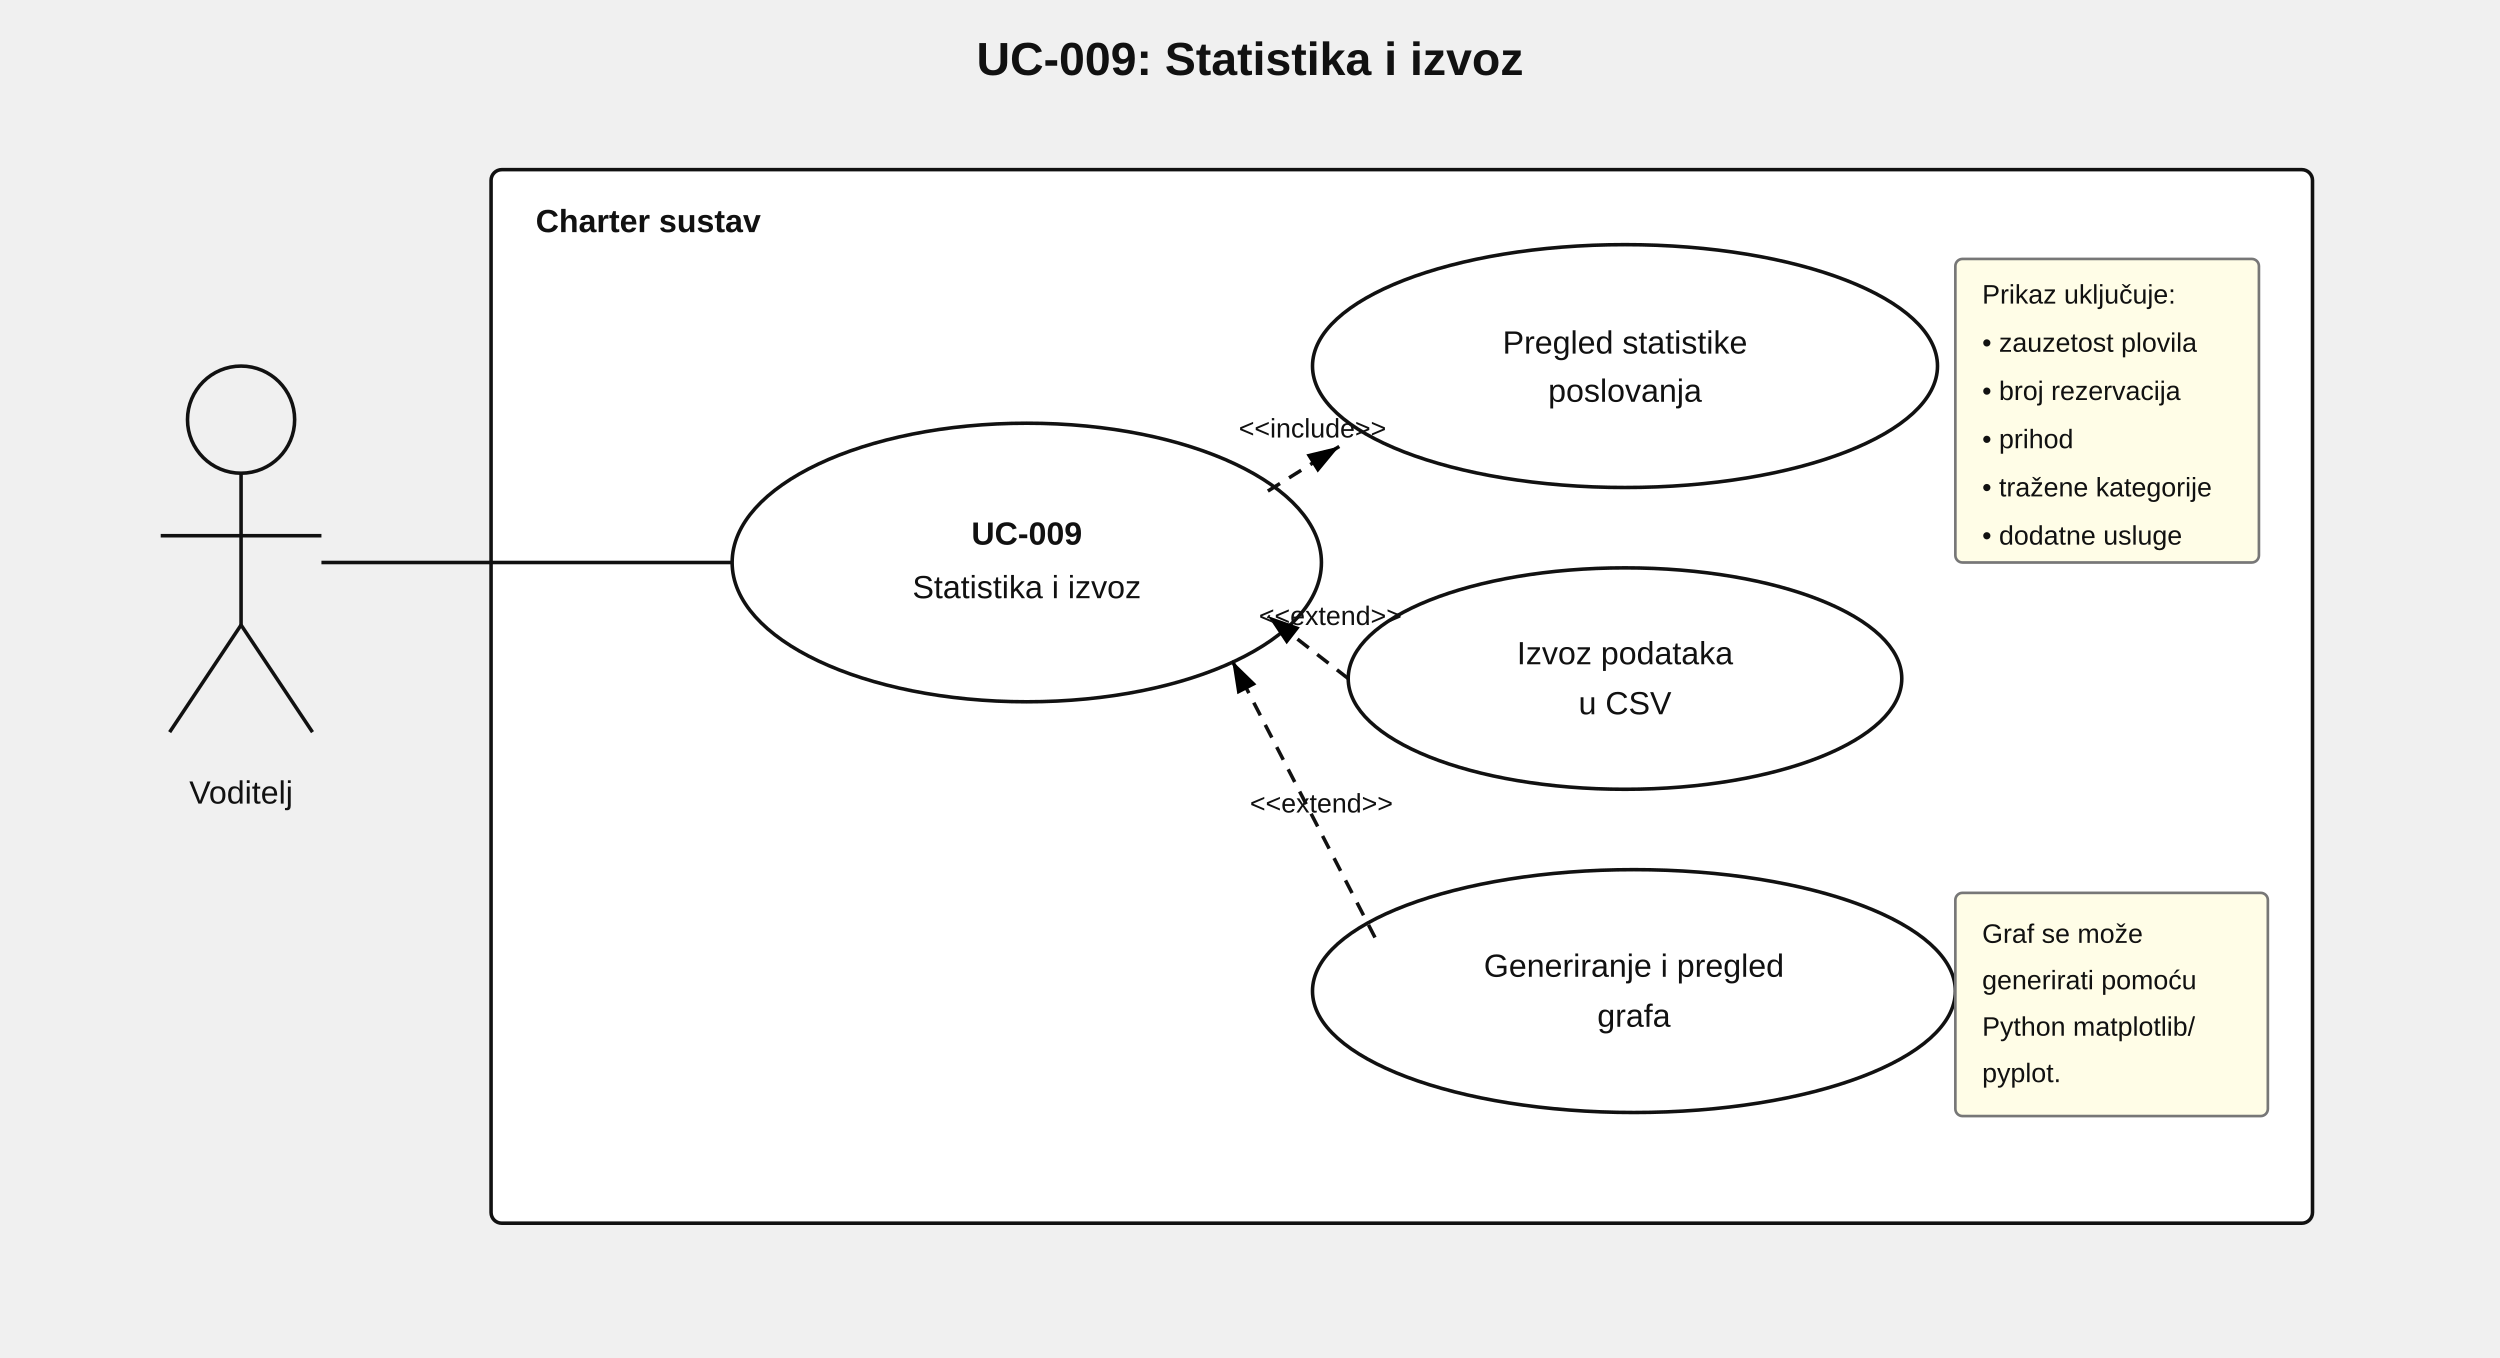
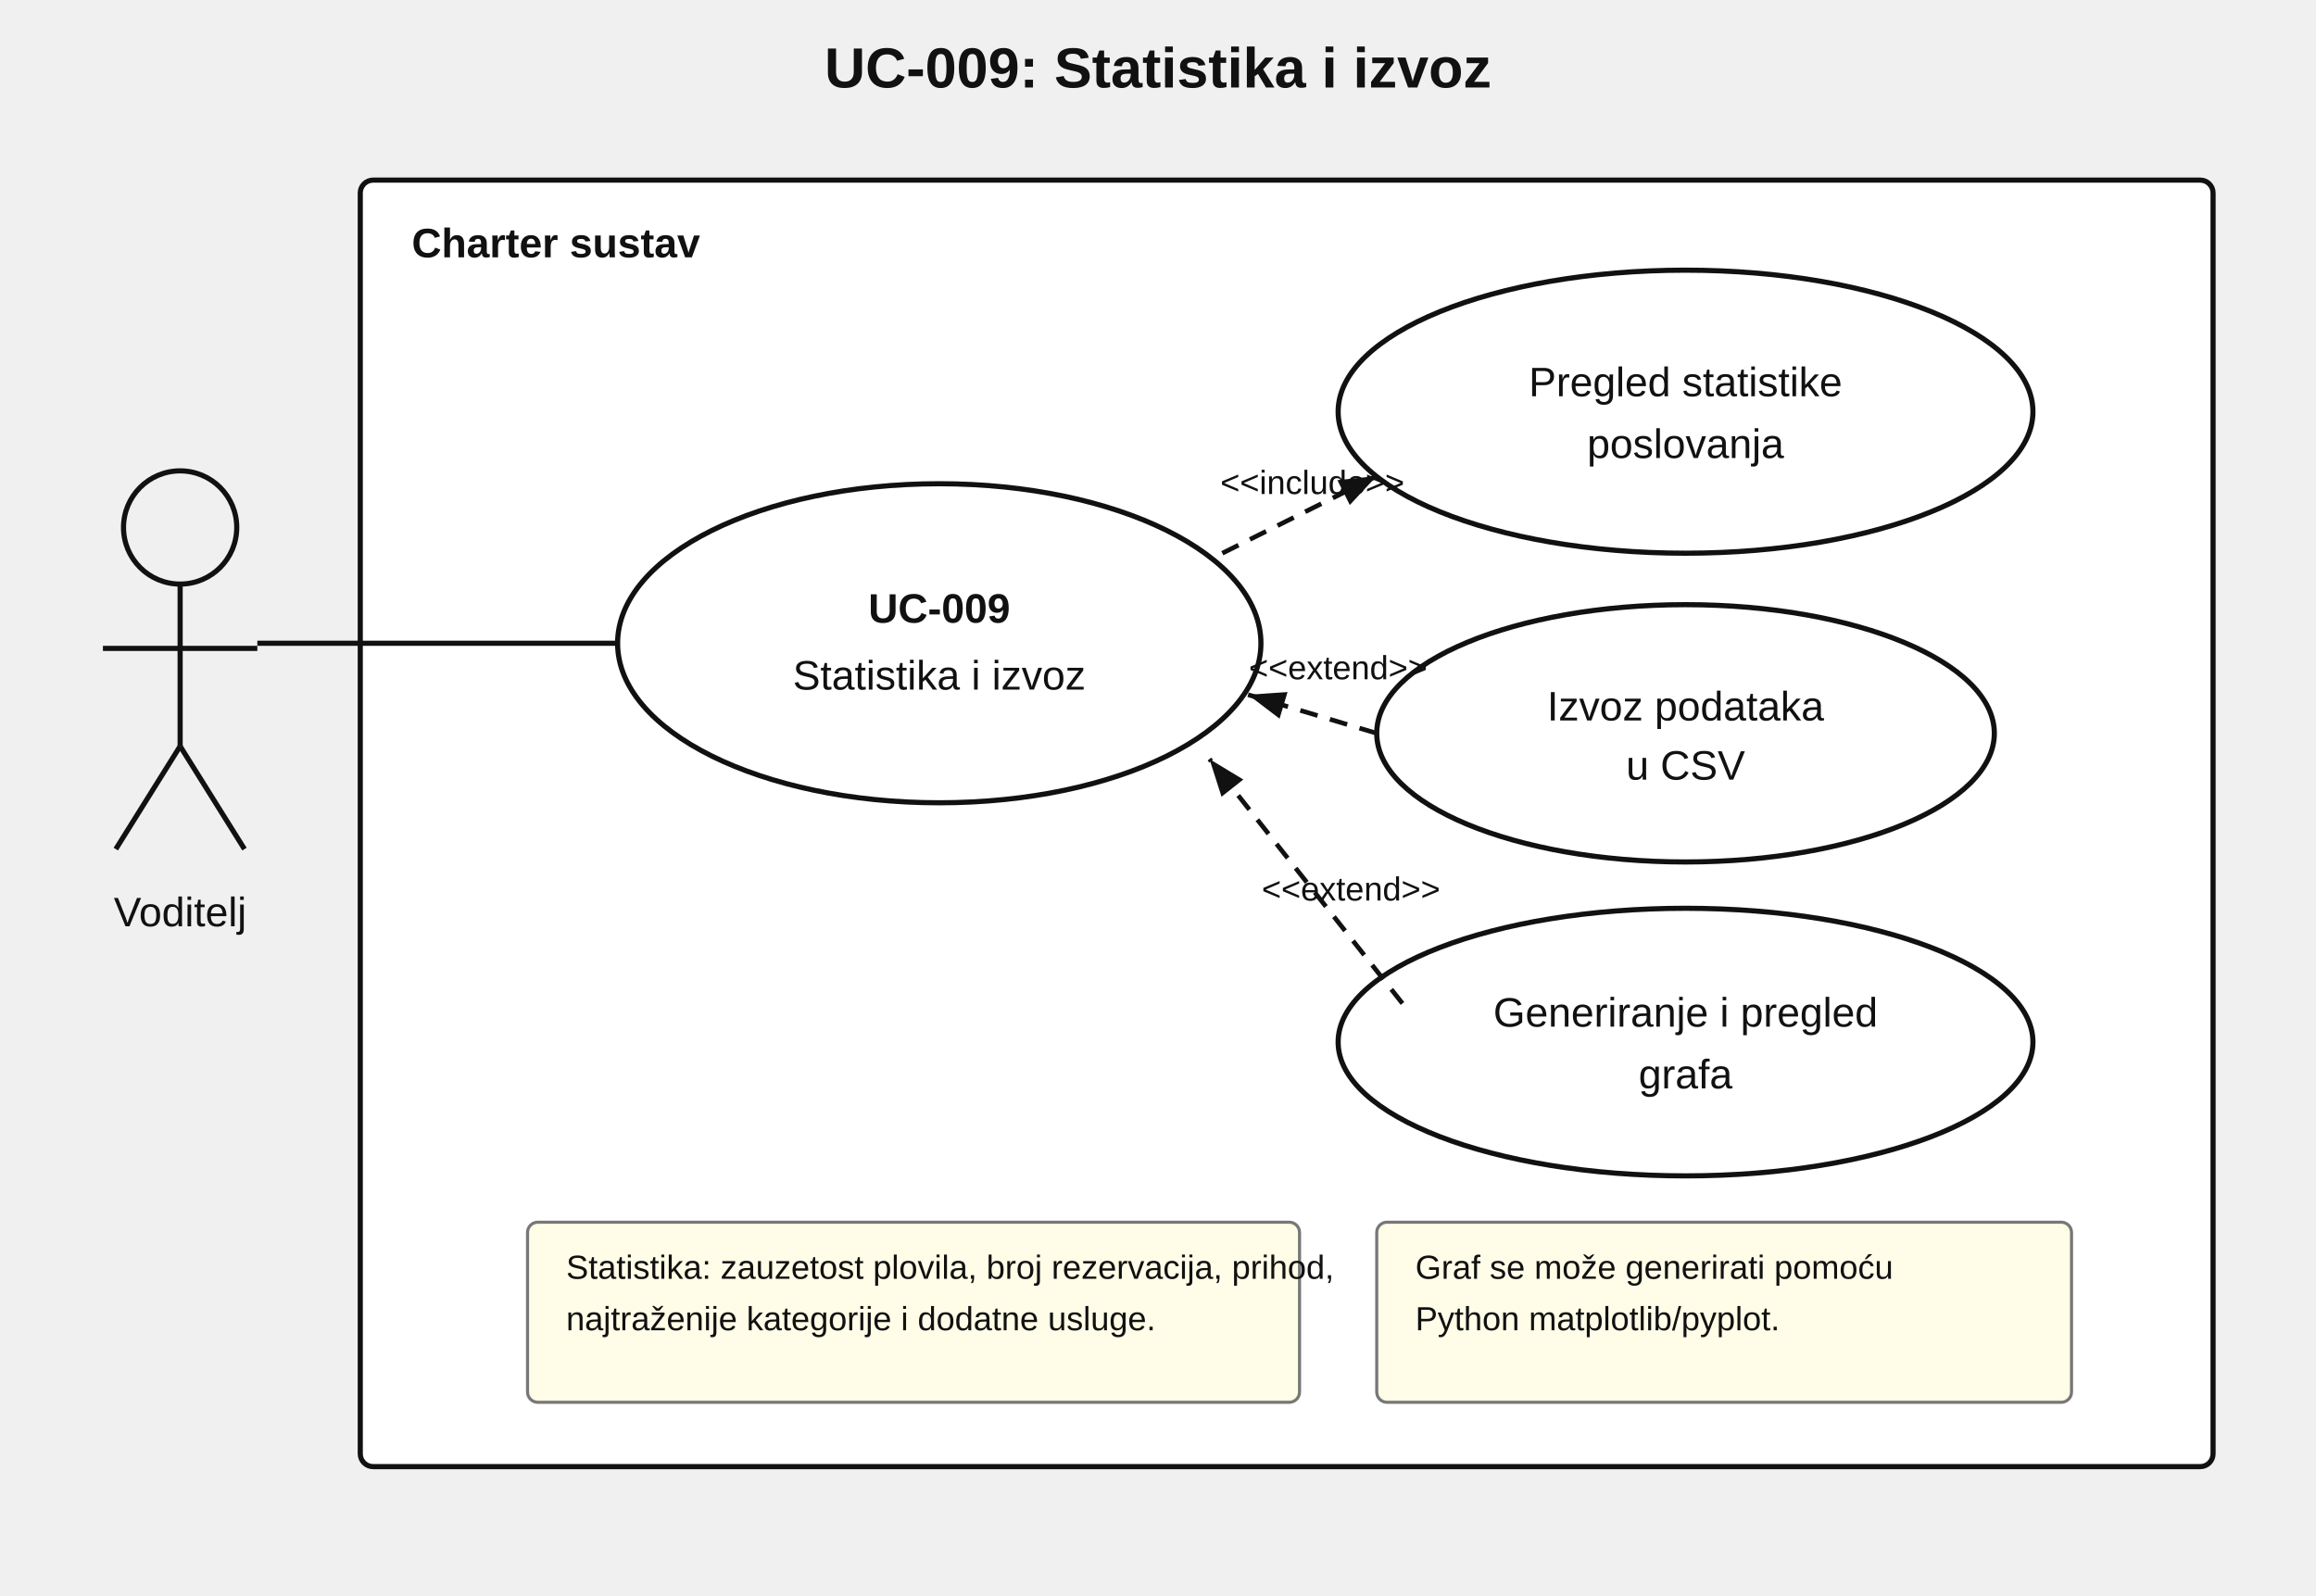
- <svg xmlns="http://www.w3.org/2000/svg" width="1400" height="760" viewBox="0 0 1400 760">
+ <svg xmlns="http://www.w3.org/2000/svg" viewBox="0 0 900 620" width="900" height="620" preserveAspectRatio="xMidYMid meet">
  <defs>
-     <marker id="arrow" markerWidth="10" markerHeight="10" refX="9" refY="3" orient="auto" markerUnits="strokeWidth">
-       <path d="M0,0 L0,6 L9,3 z" fill="#000" />
+     <marker id="arrow" markerWidth="9" markerHeight="9" refX="8" refY="3" orient="auto" markerUnits="strokeWidth">
+       <path d="M0,0 L0,6 L8,3 z" fill="#111" />
    </marker>
  </defs>
  <style>
    text { font-family: Arial, Helvetica, sans-serif; fill:#111; }
-     .title { font-size: 26px; font-weight: 700; }
-     .label { font-size: 18px; }
-     .small { font-size: 15px; }
+     .title { font-size: 22px; font-weight: 700; }
+     .label { font-size: 16px; }
+     .small { font-size: 13px; }
    .box { fill:#fff; stroke:#111; stroke-width:2; }
    .uc { fill:#fff; stroke:#111; stroke-width:2; }
    .line { stroke:#111; stroke-width:2; fill:none; }
-     .dash { stroke:#111; stroke-width:2; fill:none; stroke-dasharray:8 6; }
-     .note { fill:#fffde7; stroke:#777; stroke-width:1.5; }
+     .dash { stroke:#111; stroke-width:1.8; fill:none; stroke-dasharray:7 5; }
+     .note { fill:#fffde7; stroke:#777; stroke-width:1.2; }
  </style>
-   <text x="700" y="42" text-anchor="middle" class="title">UC-009: Statistika i izvoz</text>
-   <circle cx="135" cy="235" r="30" class="line" />
-   <line x1="135" y1="265" x2="135" y2="350" class="line" />
-   <line x1="90" y1="300" x2="180" y2="300" class="line" />
-   <line x1="135" y1="350" x2="95" y2="410" class="line" />
-   <line x1="135" y1="350" x2="175" y2="410" class="line" />
-   <text x="135" y="450" text-anchor="middle" class="label">Voditelj</text>
-   <rect x="275" y="95" width="1020" height="590" rx="6" class="box" />
-   <text x="300" y="130" class="label" font-weight="700">Charter sustav</text>
-   <ellipse cx="575" cy="315" rx="165" ry="78" class="uc" />
-   <text x="575" y="305" text-anchor="middle" class="label" font-weight="700">UC-009</text>
-   <text x="575" y="335" text-anchor="middle" class="label">Statistika i izvoz</text>
-   <ellipse cx="910" cy="205" rx="175" ry="68" class="uc" />
-   <text x="910" y="198" text-anchor="middle" class="label">Pregled statistike</text>
-   <text x="910" y="225" text-anchor="middle" class="label">poslovanja</text>
-   <ellipse cx="910" cy="380" rx="155" ry="62" class="uc" />
-   <text x="910" y="372" text-anchor="middle" class="label">Izvoz podataka</text>
-   <text x="910" y="400" text-anchor="middle" class="label">u CSV</text>
-   <ellipse cx="915" cy="555" rx="180" ry="68" class="uc" />
-   <text x="915" y="547" text-anchor="middle" class="label">Generiranje i pregled</text>
-   <text x="915" y="575" text-anchor="middle" class="label">grafa</text>
-   <line x1="180" y1="315" x2="410" y2="315" class="line" />
-   <line x1="710" y1="275" x2="750" y2="250" class="dash" marker-end="url(#arrow)" />
-   <text x="735" y="245" text-anchor="middle" class="small">&lt;&lt;include&gt;&gt;</text>
-   <line x1="755" y1="380" x2="710" y2="345" class="dash" marker-end="url(#arrow)" />
-   <text x="745" y="350" text-anchor="middle" class="small">&lt;&lt;extend&gt;&gt;</text>
-   <line x1="770" y1="525" x2="690" y2="370" class="dash" marker-end="url(#arrow)" />
-   <text x="740" y="455" text-anchor="middle" class="small">&lt;&lt;extend&gt;&gt;</text>
-   <rect x="1095" y="145" width="170" height="170" rx="4" class="note" />
-   <text x="1110" y="170" class="small">Prikaz uključuje:</text>
-   <text x="1110" y="197" class="small">• zauzetost plovila</text>
-   <text x="1110" y="224" class="small">• broj rezervacija</text>
-   <text x="1110" y="251" class="small">• prihod</text>
-   <text x="1110" y="278" class="small">• tražene kategorije</text>
-   <text x="1110" y="305" class="small">• dodatne usluge</text>
-   <rect x="1095" y="500" width="175" height="125" rx="4" class="note" />
-   <text x="1110" y="528" class="small">Graf se može</text>
-   <text x="1110" y="554" class="small">generirati pomoću</text>
-   <text x="1110" y="580" class="small">Python matplotlib/</text>
-   <text x="1110" y="606" class="small">pyplot.</text>
+   <text x="450" y="34" text-anchor="middle" class="title">UC-009: Statistika i izvoz</text>
+   <circle cx="70" cy="205" r="22" class="line" />
+   <line x1="70" y1="227" x2="70" y2="290" class="line" />
+   <line x1="40" y1="252" x2="100" y2="252" class="line" />
+   <line x1="70" y1="290" x2="45" y2="330" class="line" />
+   <line x1="70" y1="290" x2="95" y2="330" class="line" />
+   <text x="70" y="360" text-anchor="middle" class="label">Voditelj</text>
+   <rect x="140" y="70" width="720" height="500" rx="5" class="box" />
+   <text x="160" y="100" class="label" font-weight="700">Charter sustav</text>
+   <ellipse cx="365" cy="250" rx="125" ry="62" class="uc" />
+   <text x="365" y="242" text-anchor="middle" class="label" font-weight="700">UC-009</text>
+   <text x="365" y="268" text-anchor="middle" class="label">Statistika i izvoz</text>
+   <ellipse cx="655" cy="160" rx="135" ry="55" class="uc" />
+   <text x="655" y="154" text-anchor="middle" class="label">Pregled statistike</text>
+   <text x="655" y="178" text-anchor="middle" class="label">poslovanja</text>
+   <ellipse cx="655" cy="285" rx="120" ry="50" class="uc" />
+   <text x="655" y="280" text-anchor="middle" class="label">Izvoz podataka</text>
+   <text x="655" y="303" text-anchor="middle" class="label">u CSV</text>
+   <ellipse cx="655" cy="405" rx="135" ry="52" class="uc" />
+   <text x="655" y="399" text-anchor="middle" class="label">Generiranje i pregled</text>
+   <text x="655" y="423" text-anchor="middle" class="label">grafa</text>
+   <line x1="100" y1="250" x2="240" y2="250" class="line" />
+   <line x1="475" y1="215" x2="535" y2="185" class="dash" marker-end="url(#arrow)" />
+   <text x="510" y="192" text-anchor="middle" class="small">&lt;&lt;include&gt;&gt;</text>
+   <line x1="535" y1="285" x2="485" y2="270" class="dash" marker-end="url(#arrow)" />
+   <text x="520" y="264" text-anchor="middle" class="small">&lt;&lt;extend&gt;&gt;</text>
+   <line x1="545" y1="390" x2="470" y2="295" class="dash" marker-end="url(#arrow)" />
+   <text x="525" y="350" text-anchor="middle" class="small">&lt;&lt;extend&gt;&gt;</text>
+   <rect x="205" y="475" width="300" height="70" rx="4" class="note" />
+   <text x="220" y="497" class="small">Statistika: zauzetost plovila, broj rezervacija, prihod,</text>
+   <text x="220" y="517" class="small">najtraženije kategorije i dodatne usluge.</text>
+   <rect x="535" y="475" width="270" height="70" rx="4" class="note" />
+   <text x="550" y="497" class="small">Graf se može generirati pomoću</text>
+   <text x="550" y="517" class="small">Python matplotlib/pyplot.</text>
</svg>
